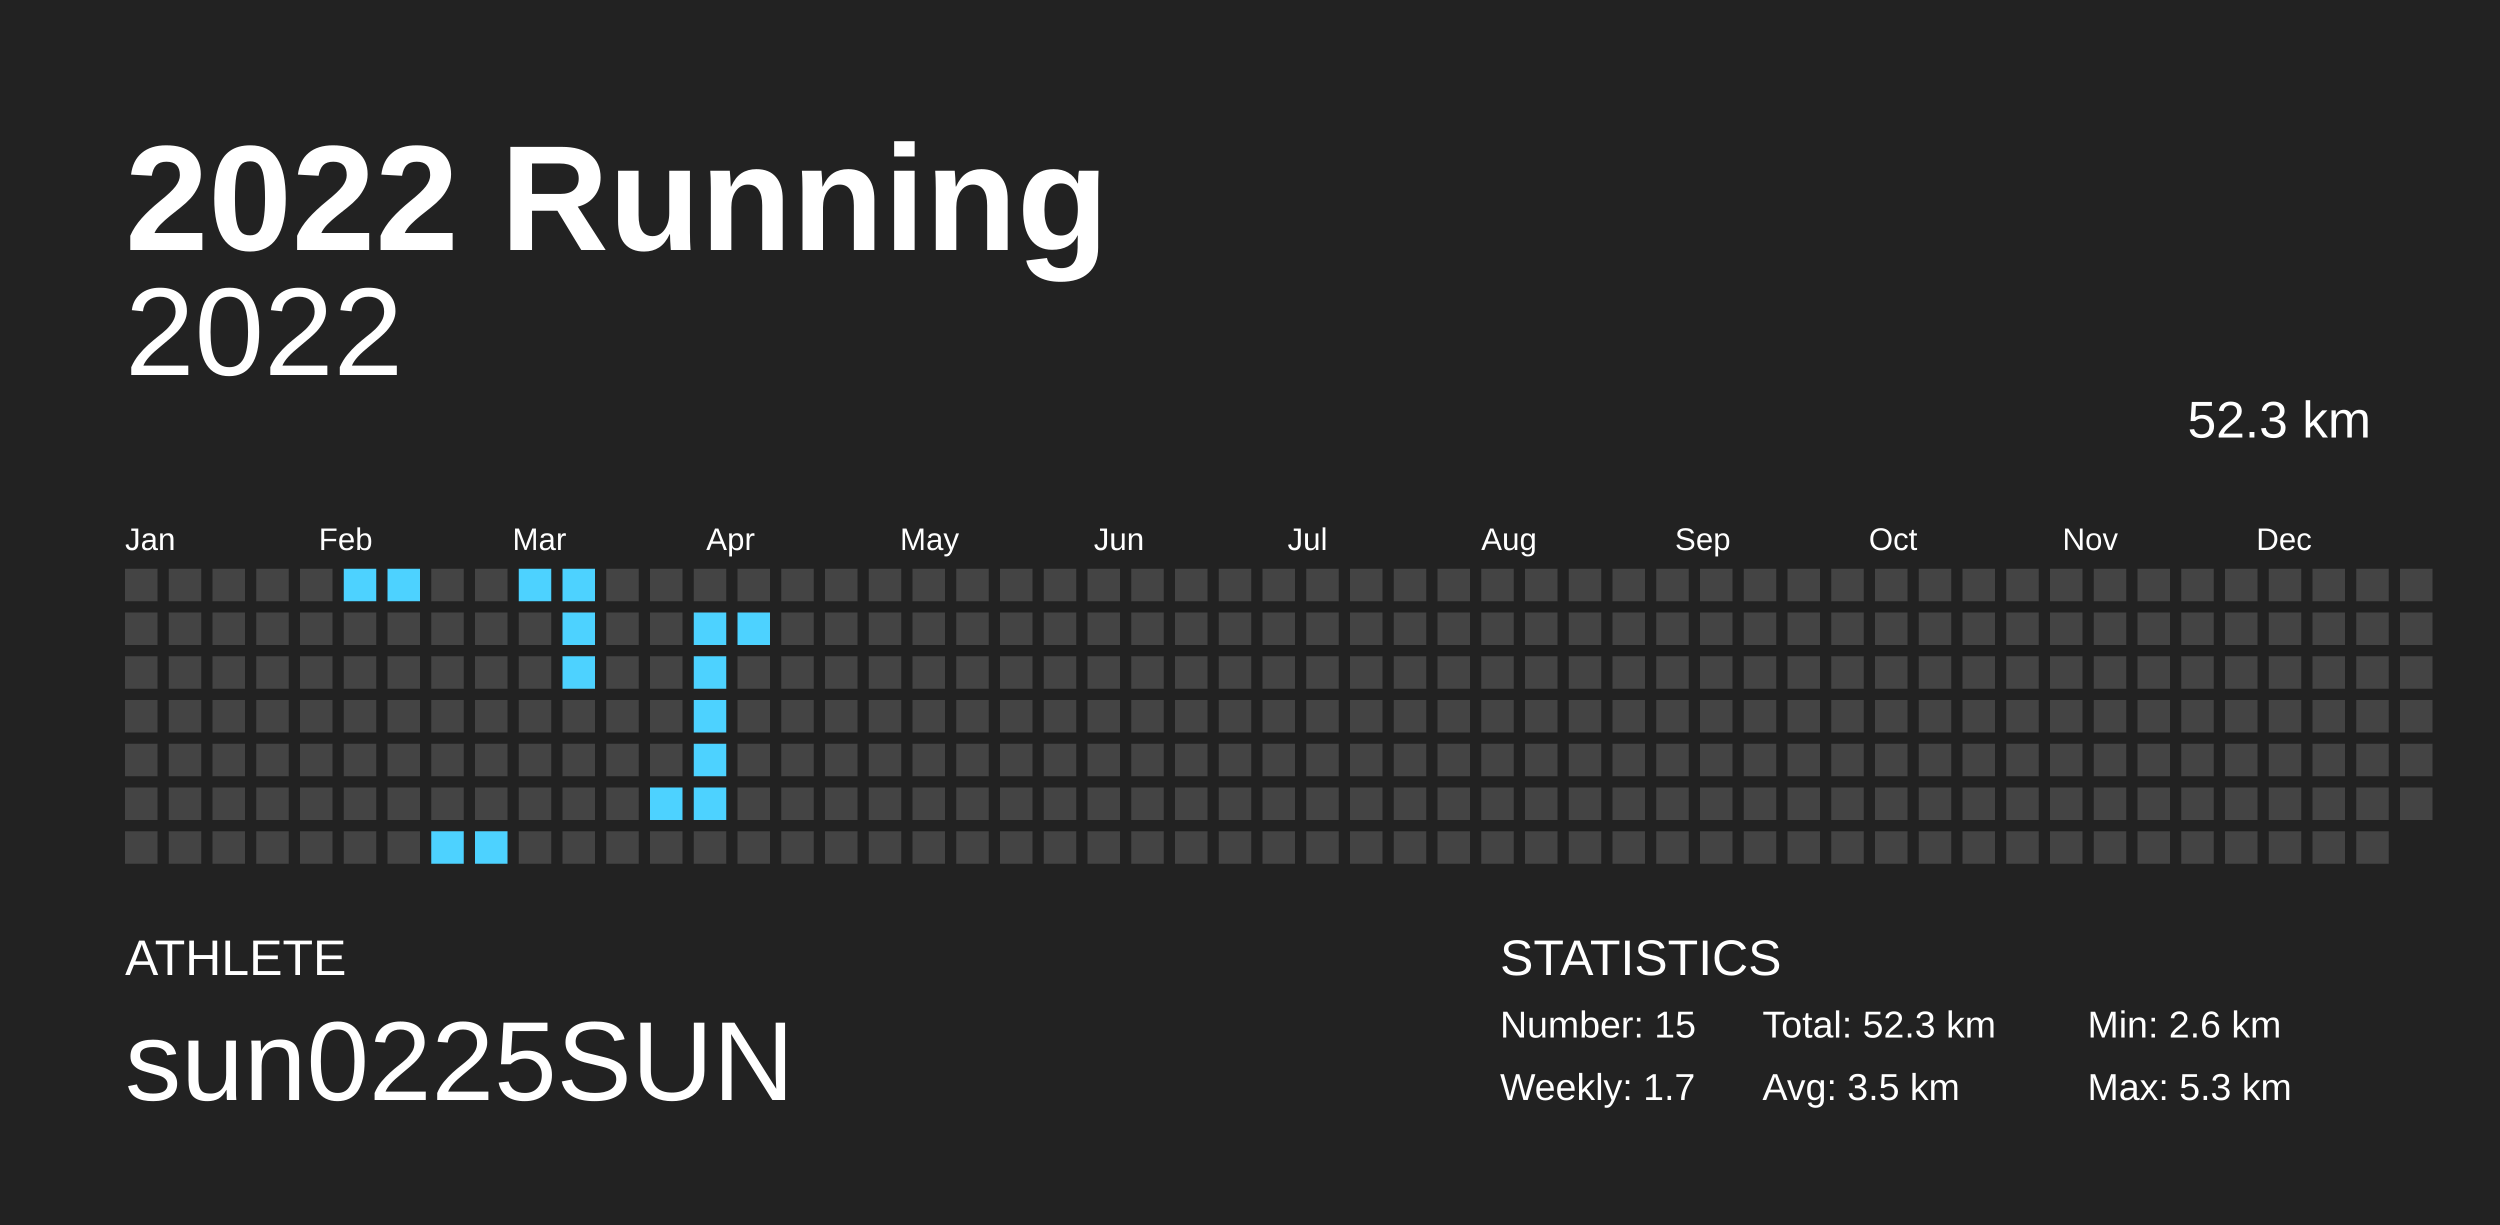
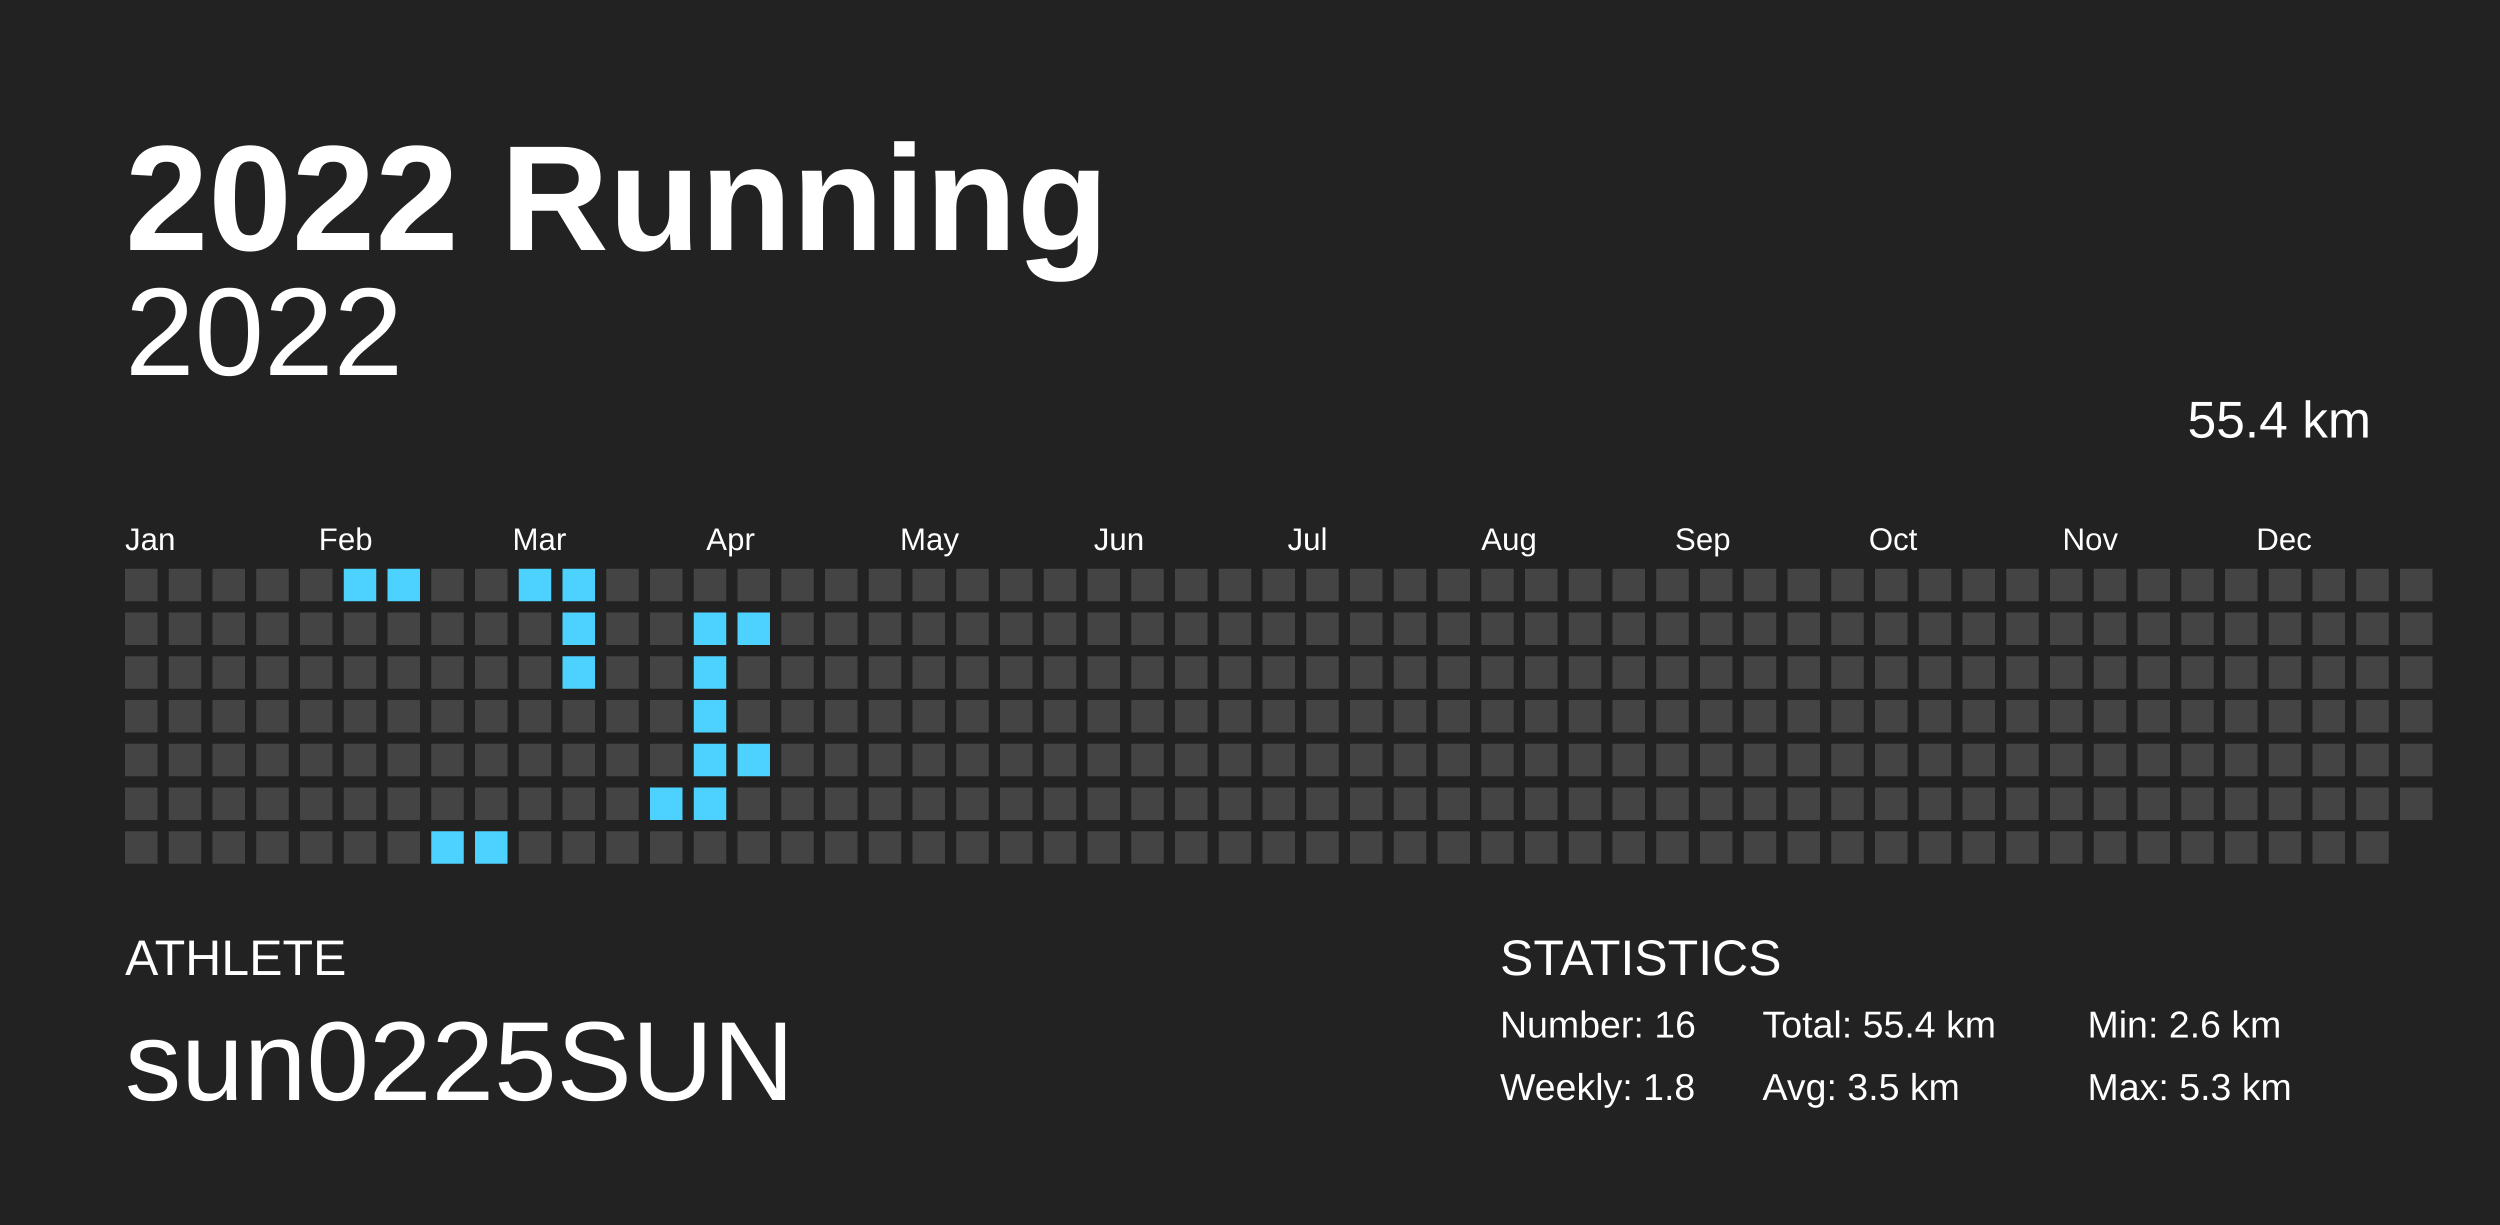
<svg xmlns="http://www.w3.org/2000/svg" baseProfile="full" height="98mm" version="1.1" viewBox="0,0,200,98" width="200mm">
  <defs />
  <rect fill="#222222" height="98" width="200" x="0" y="0" />
  <text fill="#FFFFFF" style="font-size:12px; font-family:Arial; font-weight:bold;" x="10" y="20">2022 Running</text>
  <text fill="#FFFFFF" style="font-size:4px; font-family:Arial" x="10" y="78">ATHLETE</text>
  <text fill="#FFFFFF" style="font-size:9px; font-family:Arial" x="10" y="88">sun0225SUN</text>
  <text fill="#FFFFFF" style="font-size:4px; font-family:Arial" x="120" y="78">STATISTICS</text>
-   <text fill="#FFFFFF" style="font-size:3px; font-family:Arial" x="120" y="83">Number: 15</text>
-   <text fill="#FFFFFF" style="font-size:3px; font-family:Arial" x="120" y="88">Weekly: 1.7</text>
-   <text fill="#FFFFFF" style="font-size:3px; font-family:Arial" x="141" y="83">Total: 52.3 km</text>
+   <text fill="#FFFFFF" style="font-size:3px; font-family:Arial" x="120" y="83">Number: 16</text>
+   <text fill="#FFFFFF" style="font-size:3px; font-family:Arial" x="120" y="88">Weekly: 1.8</text>
+   <text fill="#FFFFFF" style="font-size:3px; font-family:Arial" x="141" y="83">Total: 55.4 km</text>
  <text fill="#FFFFFF" style="font-size:3px; font-family:Arial" x="141" y="88">Avg: 3.5 km</text>
  <text fill="#FFFFFF" style="font-size:3px; font-family:Arial" x="167" y="83">Min: 2.6 km</text>
  <text fill="#FFFFFF" style="font-size:3px; font-family:Arial" x="167" y="88">Max: 5.3 km</text>
  <text alignment-baseline="hanging" fill="#FFFFFF" style="font-size:10.0px; font-family:Arial;" x="10" y="30">2022</text>
-   <text alignment-baseline="hanging" fill="#FFFFFF" style="font-size:4.125px; font-family:Arial;" x="175" y="35">52.3 km</text>
+   <text alignment-baseline="hanging" fill="#FFFFFF" style="font-size:4.125px; font-family:Arial;" x="175" y="35">55.4 km</text>
  <text fill="#FFFFFF" style="font-size:2.5px; font-family:Arial" x="10.0" y="44">Jan</text>
  <text fill="#FFFFFF" style="font-size:2.5px; font-family:Arial" x="25.5" y="44">Feb</text>
  <text fill="#FFFFFF" style="font-size:2.5px; font-family:Arial" x="41.0" y="44">Mar</text>
  <text fill="#FFFFFF" style="font-size:2.5px; font-family:Arial" x="56.5" y="44">Apr</text>
  <text fill="#FFFFFF" style="font-size:2.5px; font-family:Arial" x="72.0" y="44">May</text>
  <text fill="#FFFFFF" style="font-size:2.5px; font-family:Arial" x="87.5" y="44">Jun</text>
  <text fill="#FFFFFF" style="font-size:2.5px; font-family:Arial" x="103.0" y="44">Jul</text>
  <text fill="#FFFFFF" style="font-size:2.5px; font-family:Arial" x="118.5" y="44">Aug</text>
  <text fill="#FFFFFF" style="font-size:2.5px; font-family:Arial" x="134.0" y="44">Sep</text>
  <text fill="#FFFFFF" style="font-size:2.5px; font-family:Arial" x="149.5" y="44">Oct</text>
  <text fill="#FFFFFF" style="font-size:2.5px; font-family:Arial" x="165.0" y="44">Nov</text>
  <text fill="#FFFFFF" style="font-size:2.5px; font-family:Arial" x="180.5" y="44">Dec</text>
  <rect fill="#444444" height="2.6" width="2.6" x="10.0" y="45.5" />
  <rect fill="#444444" height="2.6" width="2.6" x="10.0" y="49.0" />
  <rect fill="#444444" height="2.6" width="2.6" x="10.0" y="52.5" />
  <rect fill="#444444" height="2.6" width="2.6" x="10.0" y="56.0" />
  <rect fill="#444444" height="2.6" width="2.6" x="10.0" y="59.5" />
  <rect fill="#444444" height="2.6" width="2.6" x="10.0" y="63.0" />
  <rect fill="#444444" height="2.6" width="2.6" x="10.0" y="66.5" />
  <rect fill="#444444" height="2.6" width="2.6" x="13.5" y="45.5" />
  <rect fill="#444444" height="2.6" width="2.6" x="13.5" y="49.0" />
  <rect fill="#444444" height="2.6" width="2.6" x="13.5" y="52.5" />
  <rect fill="#444444" height="2.6" width="2.6" x="13.5" y="56.0" />
  <rect fill="#444444" height="2.6" width="2.6" x="13.5" y="59.5" />
  <rect fill="#444444" height="2.6" width="2.6" x="13.5" y="63.0" />
  <rect fill="#444444" height="2.6" width="2.6" x="13.5" y="66.5" />
  <rect fill="#444444" height="2.6" width="2.6" x="17.0" y="45.5" />
  <rect fill="#444444" height="2.6" width="2.6" x="17.0" y="49.0" />
  <rect fill="#444444" height="2.6" width="2.6" x="17.0" y="52.5" />
  <rect fill="#444444" height="2.6" width="2.6" x="17.0" y="56.0" />
  <rect fill="#444444" height="2.6" width="2.6" x="17.0" y="59.5" />
  <rect fill="#444444" height="2.6" width="2.6" x="17.0" y="63.0" />
  <rect fill="#444444" height="2.6" width="2.6" x="17.0" y="66.5" />
  <rect fill="#444444" height="2.6" width="2.6" x="20.5" y="45.5" />
  <rect fill="#444444" height="2.6" width="2.6" x="20.5" y="49.0" />
  <rect fill="#444444" height="2.6" width="2.6" x="20.5" y="52.5" />
  <rect fill="#444444" height="2.6" width="2.6" x="20.5" y="56.0" />
  <rect fill="#444444" height="2.6" width="2.6" x="20.5" y="59.5" />
  <rect fill="#444444" height="2.6" width="2.6" x="20.5" y="63.0" />
  <rect fill="#444444" height="2.6" width="2.6" x="20.5" y="66.5" />
  <rect fill="#444444" height="2.6" width="2.6" x="24.0" y="45.5" />
  <rect fill="#444444" height="2.6" width="2.6" x="24.0" y="49.0" />
  <rect fill="#444444" height="2.6" width="2.6" x="24.0" y="52.5" />
  <rect fill="#444444" height="2.6" width="2.6" x="24.0" y="56.0" />
  <rect fill="#444444" height="2.6" width="2.6" x="24.0" y="59.5" />
  <rect fill="#444444" height="2.6" width="2.6" x="24.0" y="63.0" />
  <rect fill="#444444" height="2.6" width="2.6" x="24.0" y="66.5" />
  <rect fill="#4dd2ff" height="2.6" width="2.6" x="27.5" y="45.5" />
  <rect fill="#444444" height="2.6" width="2.6" x="27.5" y="49.0" />
  <rect fill="#444444" height="2.6" width="2.6" x="27.5" y="52.5" />
  <rect fill="#444444" height="2.6" width="2.6" x="27.5" y="56.0" />
  <rect fill="#444444" height="2.6" width="2.6" x="27.5" y="59.5" />
  <rect fill="#444444" height="2.6" width="2.6" x="27.5" y="63.0" />
  <rect fill="#444444" height="2.6" width="2.6" x="27.5" y="66.5" />
  <rect fill="#4dd2ff" height="2.6" width="2.6" x="31.0" y="45.5" />
  <rect fill="#444444" height="2.6" width="2.6" x="31.0" y="49.0" />
  <rect fill="#444444" height="2.6" width="2.6" x="31.0" y="52.5" />
  <rect fill="#444444" height="2.6" width="2.6" x="31.0" y="56.0" />
  <rect fill="#444444" height="2.6" width="2.6" x="31.0" y="59.5" />
  <rect fill="#444444" height="2.6" width="2.6" x="31.0" y="63.0" />
  <rect fill="#444444" height="2.6" width="2.6" x="31.0" y="66.5" />
  <rect fill="#444444" height="2.6" width="2.6" x="34.5" y="45.5" />
  <rect fill="#444444" height="2.6" width="2.6" x="34.5" y="49.0" />
  <rect fill="#444444" height="2.6" width="2.6" x="34.5" y="52.5" />
  <rect fill="#444444" height="2.6" width="2.6" x="34.5" y="56.0" />
  <rect fill="#444444" height="2.6" width="2.6" x="34.5" y="59.5" />
  <rect fill="#444444" height="2.6" width="2.6" x="34.5" y="63.0" />
  <rect fill="#4dd2ff" height="2.6" width="2.6" x="34.5" y="66.5" />
  <rect fill="#444444" height="2.6" width="2.6" x="38.0" y="45.5" />
  <rect fill="#444444" height="2.6" width="2.6" x="38.0" y="49.0" />
  <rect fill="#444444" height="2.6" width="2.6" x="38.0" y="52.5" />
  <rect fill="#444444" height="2.6" width="2.6" x="38.0" y="56.0" />
  <rect fill="#444444" height="2.6" width="2.6" x="38.0" y="59.5" />
  <rect fill="#444444" height="2.6" width="2.6" x="38.0" y="63.0" />
  <rect fill="#4dd2ff" height="2.6" width="2.6" x="38.0" y="66.5" />
  <rect fill="#4dd2ff" height="2.6" width="2.6" x="41.5" y="45.5" />
  <rect fill="#444444" height="2.6" width="2.6" x="41.5" y="49.0" />
  <rect fill="#444444" height="2.6" width="2.6" x="41.5" y="52.5" />
  <rect fill="#444444" height="2.6" width="2.6" x="41.5" y="56.0" />
  <rect fill="#444444" height="2.6" width="2.6" x="41.5" y="59.5" />
  <rect fill="#444444" height="2.6" width="2.6" x="41.5" y="63.0" />
  <rect fill="#444444" height="2.6" width="2.6" x="41.5" y="66.5" />
  <rect fill="#4dd2ff" height="2.6" width="2.6" x="45.0" y="45.5" />
  <rect fill="#4dd2ff" height="2.6" width="2.6" x="45.0" y="49.0" />
  <rect fill="#4dd2ff" height="2.6" width="2.6" x="45.0" y="52.5" />
  <rect fill="#444444" height="2.6" width="2.6" x="45.0" y="56.0" />
  <rect fill="#444444" height="2.6" width="2.6" x="45.0" y="59.5" />
  <rect fill="#444444" height="2.6" width="2.6" x="45.0" y="63.0" />
  <rect fill="#444444" height="2.6" width="2.6" x="45.0" y="66.5" />
  <rect fill="#444444" height="2.6" width="2.6" x="48.5" y="45.5" />
  <rect fill="#444444" height="2.6" width="2.6" x="48.5" y="49.0" />
  <rect fill="#444444" height="2.6" width="2.6" x="48.5" y="52.5" />
  <rect fill="#444444" height="2.6" width="2.6" x="48.5" y="56.0" />
  <rect fill="#444444" height="2.6" width="2.6" x="48.5" y="59.5" />
  <rect fill="#444444" height="2.6" width="2.6" x="48.5" y="63.0" />
  <rect fill="#444444" height="2.6" width="2.6" x="48.5" y="66.5" />
  <rect fill="#444444" height="2.6" width="2.6" x="52.0" y="45.5" />
  <rect fill="#444444" height="2.6" width="2.6" x="52.0" y="49.0" />
  <rect fill="#444444" height="2.6" width="2.6" x="52.0" y="52.5" />
  <rect fill="#444444" height="2.6" width="2.6" x="52.0" y="56.0" />
  <rect fill="#444444" height="2.6" width="2.6" x="52.0" y="59.5" />
  <rect fill="#4dd2ff" height="2.6" width="2.6" x="52.0" y="63.0" />
  <rect fill="#444444" height="2.6" width="2.6" x="52.0" y="66.5" />
  <rect fill="#444444" height="2.6" width="2.6" x="55.5" y="45.5" />
  <rect fill="#4dd2ff" height="2.6" width="2.6" x="55.5" y="49.0" />
  <rect fill="#4dd2ff" height="2.6" width="2.6" x="55.5" y="52.5" />
  <rect fill="#4dd2ff" height="2.6" width="2.6" x="55.5" y="56.0" />
  <rect fill="#4dd2ff" height="2.6" width="2.6" x="55.5" y="59.5" />
  <rect fill="#4dd2ff" height="2.6" width="2.6" x="55.5" y="63.0" />
  <rect fill="#444444" height="2.6" width="2.6" x="55.5" y="66.5" />
  <rect fill="#444444" height="2.6" width="2.6" x="59.0" y="45.5" />
  <rect fill="#4dd2ff" height="2.6" width="2.6" x="59.0" y="49.0" />
  <rect fill="#444444" height="2.6" width="2.6" x="59.0" y="52.5" />
  <rect fill="#444444" height="2.6" width="2.6" x="59.0" y="56.0" />
-   <rect fill="#444444" height="2.6" width="2.6" x="59.0" y="59.5" />
+   <rect fill="#4dd2ff" height="2.6" width="2.6" x="59.0" y="59.5" />
  <rect fill="#444444" height="2.6" width="2.6" x="59.0" y="63.0" />
  <rect fill="#444444" height="2.6" width="2.6" x="59.0" y="66.5" />
  <rect fill="#444444" height="2.6" width="2.6" x="62.5" y="45.5" />
  <rect fill="#444444" height="2.6" width="2.6" x="62.5" y="49.0" />
  <rect fill="#444444" height="2.6" width="2.6" x="62.5" y="52.5" />
  <rect fill="#444444" height="2.6" width="2.6" x="62.5" y="56.0" />
  <rect fill="#444444" height="2.6" width="2.6" x="62.5" y="59.5" />
  <rect fill="#444444" height="2.6" width="2.6" x="62.5" y="63.0" />
  <rect fill="#444444" height="2.6" width="2.6" x="62.5" y="66.5" />
  <rect fill="#444444" height="2.6" width="2.6" x="66.0" y="45.5" />
  <rect fill="#444444" height="2.6" width="2.6" x="66.0" y="49.0" />
  <rect fill="#444444" height="2.6" width="2.6" x="66.0" y="52.5" />
  <rect fill="#444444" height="2.6" width="2.6" x="66.0" y="56.0" />
  <rect fill="#444444" height="2.6" width="2.6" x="66.0" y="59.5" />
  <rect fill="#444444" height="2.6" width="2.6" x="66.0" y="63.0" />
  <rect fill="#444444" height="2.6" width="2.6" x="66.0" y="66.5" />
  <rect fill="#444444" height="2.6" width="2.6" x="69.5" y="45.5" />
  <rect fill="#444444" height="2.6" width="2.6" x="69.5" y="49.0" />
  <rect fill="#444444" height="2.6" width="2.6" x="69.5" y="52.5" />
  <rect fill="#444444" height="2.6" width="2.6" x="69.5" y="56.0" />
  <rect fill="#444444" height="2.6" width="2.6" x="69.5" y="59.5" />
  <rect fill="#444444" height="2.6" width="2.6" x="69.5" y="63.0" />
  <rect fill="#444444" height="2.6" width="2.6" x="69.5" y="66.5" />
  <rect fill="#444444" height="2.6" width="2.6" x="73.0" y="45.5" />
  <rect fill="#444444" height="2.6" width="2.6" x="73.0" y="49.0" />
  <rect fill="#444444" height="2.6" width="2.6" x="73.0" y="52.5" />
  <rect fill="#444444" height="2.6" width="2.6" x="73.0" y="56.0" />
  <rect fill="#444444" height="2.6" width="2.6" x="73.0" y="59.5" />
  <rect fill="#444444" height="2.6" width="2.6" x="73.0" y="63.0" />
  <rect fill="#444444" height="2.6" width="2.6" x="73.0" y="66.5" />
  <rect fill="#444444" height="2.6" width="2.6" x="76.5" y="45.5" />
  <rect fill="#444444" height="2.6" width="2.6" x="76.5" y="49.0" />
  <rect fill="#444444" height="2.6" width="2.6" x="76.5" y="52.5" />
  <rect fill="#444444" height="2.6" width="2.6" x="76.5" y="56.0" />
  <rect fill="#444444" height="2.6" width="2.6" x="76.5" y="59.5" />
  <rect fill="#444444" height="2.6" width="2.6" x="76.5" y="63.0" />
  <rect fill="#444444" height="2.6" width="2.6" x="76.5" y="66.5" />
  <rect fill="#444444" height="2.6" width="2.6" x="80.0" y="45.5" />
  <rect fill="#444444" height="2.6" width="2.6" x="80.0" y="49.0" />
  <rect fill="#444444" height="2.6" width="2.6" x="80.0" y="52.5" />
  <rect fill="#444444" height="2.6" width="2.6" x="80.0" y="56.0" />
  <rect fill="#444444" height="2.6" width="2.6" x="80.0" y="59.5" />
  <rect fill="#444444" height="2.6" width="2.6" x="80.0" y="63.0" />
  <rect fill="#444444" height="2.6" width="2.6" x="80.0" y="66.5" />
  <rect fill="#444444" height="2.6" width="2.6" x="83.5" y="45.5" />
  <rect fill="#444444" height="2.6" width="2.6" x="83.5" y="49.0" />
  <rect fill="#444444" height="2.6" width="2.6" x="83.5" y="52.5" />
  <rect fill="#444444" height="2.6" width="2.6" x="83.5" y="56.0" />
  <rect fill="#444444" height="2.6" width="2.6" x="83.5" y="59.5" />
  <rect fill="#444444" height="2.6" width="2.6" x="83.5" y="63.0" />
  <rect fill="#444444" height="2.6" width="2.6" x="83.5" y="66.5" />
  <rect fill="#444444" height="2.6" width="2.6" x="87.0" y="45.5" />
  <rect fill="#444444" height="2.6" width="2.6" x="87.0" y="49.0" />
  <rect fill="#444444" height="2.6" width="2.6" x="87.0" y="52.5" />
  <rect fill="#444444" height="2.6" width="2.6" x="87.0" y="56.0" />
  <rect fill="#444444" height="2.6" width="2.6" x="87.0" y="59.5" />
  <rect fill="#444444" height="2.6" width="2.6" x="87.0" y="63.0" />
  <rect fill="#444444" height="2.6" width="2.6" x="87.0" y="66.5" />
  <rect fill="#444444" height="2.6" width="2.6" x="90.5" y="45.5" />
  <rect fill="#444444" height="2.6" width="2.6" x="90.5" y="49.0" />
  <rect fill="#444444" height="2.6" width="2.6" x="90.5" y="52.5" />
  <rect fill="#444444" height="2.6" width="2.6" x="90.5" y="56.0" />
  <rect fill="#444444" height="2.6" width="2.6" x="90.5" y="59.5" />
  <rect fill="#444444" height="2.6" width="2.6" x="90.5" y="63.0" />
  <rect fill="#444444" height="2.6" width="2.6" x="90.5" y="66.5" />
  <rect fill="#444444" height="2.6" width="2.6" x="94.0" y="45.5" />
  <rect fill="#444444" height="2.6" width="2.6" x="94.0" y="49.0" />
  <rect fill="#444444" height="2.6" width="2.6" x="94.0" y="52.5" />
  <rect fill="#444444" height="2.6" width="2.6" x="94.0" y="56.0" />
  <rect fill="#444444" height="2.6" width="2.6" x="94.0" y="59.5" />
  <rect fill="#444444" height="2.6" width="2.6" x="94.0" y="63.0" />
  <rect fill="#444444" height="2.6" width="2.6" x="94.0" y="66.5" />
  <rect fill="#444444" height="2.6" width="2.6" x="97.5" y="45.5" />
  <rect fill="#444444" height="2.6" width="2.6" x="97.5" y="49.0" />
  <rect fill="#444444" height="2.6" width="2.6" x="97.5" y="52.5" />
  <rect fill="#444444" height="2.6" width="2.6" x="97.5" y="56.0" />
  <rect fill="#444444" height="2.6" width="2.6" x="97.5" y="59.5" />
  <rect fill="#444444" height="2.6" width="2.6" x="97.5" y="63.0" />
  <rect fill="#444444" height="2.6" width="2.6" x="97.5" y="66.5" />
  <rect fill="#444444" height="2.6" width="2.6" x="101.0" y="45.5" />
  <rect fill="#444444" height="2.6" width="2.6" x="101.0" y="49.0" />
  <rect fill="#444444" height="2.6" width="2.6" x="101.0" y="52.5" />
  <rect fill="#444444" height="2.6" width="2.6" x="101.0" y="56.0" />
  <rect fill="#444444" height="2.6" width="2.6" x="101.0" y="59.5" />
  <rect fill="#444444" height="2.6" width="2.6" x="101.0" y="63.0" />
  <rect fill="#444444" height="2.6" width="2.6" x="101.0" y="66.5" />
  <rect fill="#444444" height="2.6" width="2.6" x="104.5" y="45.5" />
  <rect fill="#444444" height="2.6" width="2.6" x="104.5" y="49.0" />
  <rect fill="#444444" height="2.6" width="2.6" x="104.5" y="52.5" />
  <rect fill="#444444" height="2.6" width="2.6" x="104.5" y="56.0" />
  <rect fill="#444444" height="2.6" width="2.6" x="104.5" y="59.5" />
  <rect fill="#444444" height="2.6" width="2.6" x="104.5" y="63.0" />
  <rect fill="#444444" height="2.6" width="2.6" x="104.5" y="66.5" />
  <rect fill="#444444" height="2.6" width="2.6" x="108.0" y="45.5" />
  <rect fill="#444444" height="2.6" width="2.6" x="108.0" y="49.0" />
  <rect fill="#444444" height="2.6" width="2.6" x="108.0" y="52.5" />
  <rect fill="#444444" height="2.6" width="2.6" x="108.0" y="56.0" />
  <rect fill="#444444" height="2.6" width="2.6" x="108.0" y="59.5" />
  <rect fill="#444444" height="2.6" width="2.6" x="108.0" y="63.0" />
  <rect fill="#444444" height="2.6" width="2.6" x="108.0" y="66.5" />
  <rect fill="#444444" height="2.6" width="2.6" x="111.5" y="45.5" />
  <rect fill="#444444" height="2.6" width="2.6" x="111.5" y="49.0" />
  <rect fill="#444444" height="2.6" width="2.6" x="111.5" y="52.5" />
  <rect fill="#444444" height="2.6" width="2.6" x="111.5" y="56.0" />
  <rect fill="#444444" height="2.6" width="2.6" x="111.5" y="59.5" />
  <rect fill="#444444" height="2.6" width="2.6" x="111.5" y="63.0" />
  <rect fill="#444444" height="2.6" width="2.6" x="111.5" y="66.5" />
  <rect fill="#444444" height="2.6" width="2.6" x="115.0" y="45.5" />
  <rect fill="#444444" height="2.6" width="2.6" x="115.0" y="49.0" />
  <rect fill="#444444" height="2.6" width="2.6" x="115.0" y="52.5" />
  <rect fill="#444444" height="2.6" width="2.6" x="115.0" y="56.0" />
  <rect fill="#444444" height="2.6" width="2.6" x="115.0" y="59.5" />
  <rect fill="#444444" height="2.6" width="2.6" x="115.0" y="63.0" />
  <rect fill="#444444" height="2.6" width="2.6" x="115.0" y="66.5" />
  <rect fill="#444444" height="2.6" width="2.6" x="118.5" y="45.5" />
  <rect fill="#444444" height="2.6" width="2.6" x="118.5" y="49.0" />
  <rect fill="#444444" height="2.6" width="2.6" x="118.5" y="52.5" />
  <rect fill="#444444" height="2.6" width="2.6" x="118.5" y="56.0" />
  <rect fill="#444444" height="2.6" width="2.6" x="118.5" y="59.5" />
  <rect fill="#444444" height="2.6" width="2.6" x="118.5" y="63.0" />
  <rect fill="#444444" height="2.6" width="2.6" x="118.5" y="66.5" />
  <rect fill="#444444" height="2.6" width="2.6" x="122.0" y="45.5" />
  <rect fill="#444444" height="2.6" width="2.6" x="122.0" y="49.0" />
  <rect fill="#444444" height="2.6" width="2.6" x="122.0" y="52.5" />
  <rect fill="#444444" height="2.6" width="2.6" x="122.0" y="56.0" />
  <rect fill="#444444" height="2.6" width="2.6" x="122.0" y="59.5" />
  <rect fill="#444444" height="2.6" width="2.6" x="122.0" y="63.0" />
  <rect fill="#444444" height="2.6" width="2.6" x="122.0" y="66.5" />
  <rect fill="#444444" height="2.6" width="2.6" x="125.5" y="45.5" />
  <rect fill="#444444" height="2.6" width="2.6" x="125.5" y="49.0" />
  <rect fill="#444444" height="2.6" width="2.6" x="125.5" y="52.5" />
  <rect fill="#444444" height="2.6" width="2.6" x="125.5" y="56.0" />
  <rect fill="#444444" height="2.6" width="2.6" x="125.5" y="59.5" />
  <rect fill="#444444" height="2.6" width="2.6" x="125.5" y="63.0" />
  <rect fill="#444444" height="2.6" width="2.6" x="125.5" y="66.5" />
  <rect fill="#444444" height="2.6" width="2.6" x="129.0" y="45.5" />
  <rect fill="#444444" height="2.6" width="2.6" x="129.0" y="49.0" />
  <rect fill="#444444" height="2.6" width="2.6" x="129.0" y="52.5" />
  <rect fill="#444444" height="2.6" width="2.6" x="129.0" y="56.0" />
  <rect fill="#444444" height="2.6" width="2.6" x="129.0" y="59.5" />
  <rect fill="#444444" height="2.6" width="2.6" x="129.0" y="63.0" />
  <rect fill="#444444" height="2.6" width="2.6" x="129.0" y="66.5" />
  <rect fill="#444444" height="2.6" width="2.6" x="132.5" y="45.5" />
  <rect fill="#444444" height="2.6" width="2.6" x="132.5" y="49.0" />
  <rect fill="#444444" height="2.6" width="2.6" x="132.5" y="52.5" />
  <rect fill="#444444" height="2.6" width="2.6" x="132.5" y="56.0" />
  <rect fill="#444444" height="2.6" width="2.6" x="132.5" y="59.5" />
  <rect fill="#444444" height="2.6" width="2.6" x="132.5" y="63.0" />
  <rect fill="#444444" height="2.6" width="2.6" x="132.5" y="66.5" />
  <rect fill="#444444" height="2.6" width="2.6" x="136.0" y="45.5" />
  <rect fill="#444444" height="2.6" width="2.6" x="136.0" y="49.0" />
  <rect fill="#444444" height="2.6" width="2.6" x="136.0" y="52.5" />
  <rect fill="#444444" height="2.6" width="2.6" x="136.0" y="56.0" />
  <rect fill="#444444" height="2.6" width="2.6" x="136.0" y="59.5" />
  <rect fill="#444444" height="2.6" width="2.6" x="136.0" y="63.0" />
  <rect fill="#444444" height="2.6" width="2.6" x="136.0" y="66.5" />
  <rect fill="#444444" height="2.6" width="2.6" x="139.5" y="45.5" />
  <rect fill="#444444" height="2.6" width="2.6" x="139.5" y="49.0" />
  <rect fill="#444444" height="2.6" width="2.6" x="139.5" y="52.5" />
  <rect fill="#444444" height="2.6" width="2.6" x="139.5" y="56.0" />
  <rect fill="#444444" height="2.6" width="2.6" x="139.5" y="59.5" />
  <rect fill="#444444" height="2.6" width="2.6" x="139.5" y="63.0" />
  <rect fill="#444444" height="2.6" width="2.6" x="139.5" y="66.5" />
  <rect fill="#444444" height="2.6" width="2.6" x="143.0" y="45.5" />
  <rect fill="#444444" height="2.6" width="2.6" x="143.0" y="49.0" />
  <rect fill="#444444" height="2.6" width="2.6" x="143.0" y="52.5" />
  <rect fill="#444444" height="2.6" width="2.6" x="143.0" y="56.0" />
  <rect fill="#444444" height="2.6" width="2.6" x="143.0" y="59.5" />
  <rect fill="#444444" height="2.6" width="2.6" x="143.0" y="63.0" />
  <rect fill="#444444" height="2.6" width="2.6" x="143.0" y="66.5" />
  <rect fill="#444444" height="2.6" width="2.6" x="146.5" y="45.5" />
  <rect fill="#444444" height="2.6" width="2.6" x="146.5" y="49.0" />
  <rect fill="#444444" height="2.6" width="2.6" x="146.5" y="52.5" />
  <rect fill="#444444" height="2.6" width="2.6" x="146.5" y="56.0" />
  <rect fill="#444444" height="2.6" width="2.6" x="146.5" y="59.5" />
  <rect fill="#444444" height="2.6" width="2.6" x="146.5" y="63.0" />
  <rect fill="#444444" height="2.6" width="2.6" x="146.5" y="66.5" />
  <rect fill="#444444" height="2.6" width="2.6" x="150.0" y="45.5" />
  <rect fill="#444444" height="2.6" width="2.6" x="150.0" y="49.0" />
  <rect fill="#444444" height="2.6" width="2.6" x="150.0" y="52.5" />
  <rect fill="#444444" height="2.6" width="2.6" x="150.0" y="56.0" />
  <rect fill="#444444" height="2.6" width="2.6" x="150.0" y="59.5" />
  <rect fill="#444444" height="2.6" width="2.6" x="150.0" y="63.0" />
  <rect fill="#444444" height="2.6" width="2.6" x="150.0" y="66.5" />
  <rect fill="#444444" height="2.6" width="2.6" x="153.5" y="45.5" />
  <rect fill="#444444" height="2.6" width="2.6" x="153.5" y="49.0" />
  <rect fill="#444444" height="2.6" width="2.6" x="153.5" y="52.5" />
  <rect fill="#444444" height="2.6" width="2.6" x="153.5" y="56.0" />
  <rect fill="#444444" height="2.6" width="2.6" x="153.5" y="59.5" />
  <rect fill="#444444" height="2.6" width="2.6" x="153.5" y="63.0" />
  <rect fill="#444444" height="2.6" width="2.6" x="153.5" y="66.5" />
  <rect fill="#444444" height="2.6" width="2.6" x="157.0" y="45.5" />
  <rect fill="#444444" height="2.6" width="2.6" x="157.0" y="49.0" />
  <rect fill="#444444" height="2.6" width="2.6" x="157.0" y="52.5" />
  <rect fill="#444444" height="2.6" width="2.6" x="157.0" y="56.0" />
  <rect fill="#444444" height="2.6" width="2.6" x="157.0" y="59.5" />
  <rect fill="#444444" height="2.6" width="2.6" x="157.0" y="63.0" />
  <rect fill="#444444" height="2.6" width="2.6" x="157.0" y="66.5" />
  <rect fill="#444444" height="2.6" width="2.6" x="160.5" y="45.5" />
  <rect fill="#444444" height="2.6" width="2.6" x="160.5" y="49.0" />
  <rect fill="#444444" height="2.6" width="2.6" x="160.5" y="52.5" />
  <rect fill="#444444" height="2.6" width="2.6" x="160.5" y="56.0" />
  <rect fill="#444444" height="2.6" width="2.6" x="160.5" y="59.5" />
  <rect fill="#444444" height="2.6" width="2.6" x="160.5" y="63.0" />
  <rect fill="#444444" height="2.6" width="2.6" x="160.5" y="66.5" />
  <rect fill="#444444" height="2.6" width="2.6" x="164.0" y="45.5" />
  <rect fill="#444444" height="2.6" width="2.6" x="164.0" y="49.0" />
  <rect fill="#444444" height="2.6" width="2.6" x="164.0" y="52.5" />
  <rect fill="#444444" height="2.6" width="2.6" x="164.0" y="56.0" />
  <rect fill="#444444" height="2.6" width="2.6" x="164.0" y="59.5" />
  <rect fill="#444444" height="2.6" width="2.6" x="164.0" y="63.0" />
  <rect fill="#444444" height="2.6" width="2.6" x="164.0" y="66.5" />
  <rect fill="#444444" height="2.6" width="2.6" x="167.5" y="45.5" />
  <rect fill="#444444" height="2.6" width="2.6" x="167.5" y="49.0" />
  <rect fill="#444444" height="2.6" width="2.6" x="167.5" y="52.5" />
  <rect fill="#444444" height="2.6" width="2.6" x="167.5" y="56.0" />
  <rect fill="#444444" height="2.6" width="2.6" x="167.5" y="59.5" />
  <rect fill="#444444" height="2.6" width="2.6" x="167.5" y="63.0" />
  <rect fill="#444444" height="2.6" width="2.6" x="167.5" y="66.5" />
  <rect fill="#444444" height="2.6" width="2.6" x="171.0" y="45.5" />
  <rect fill="#444444" height="2.6" width="2.6" x="171.0" y="49.0" />
  <rect fill="#444444" height="2.6" width="2.6" x="171.0" y="52.5" />
  <rect fill="#444444" height="2.6" width="2.6" x="171.0" y="56.0" />
  <rect fill="#444444" height="2.6" width="2.6" x="171.0" y="59.5" />
  <rect fill="#444444" height="2.6" width="2.6" x="171.0" y="63.0" />
  <rect fill="#444444" height="2.6" width="2.6" x="171.0" y="66.5" />
  <rect fill="#444444" height="2.6" width="2.6" x="174.5" y="45.5" />
  <rect fill="#444444" height="2.6" width="2.6" x="174.5" y="49.0" />
  <rect fill="#444444" height="2.6" width="2.6" x="174.5" y="52.5" />
  <rect fill="#444444" height="2.6" width="2.6" x="174.5" y="56.0" />
  <rect fill="#444444" height="2.6" width="2.6" x="174.5" y="59.5" />
  <rect fill="#444444" height="2.6" width="2.6" x="174.5" y="63.0" />
  <rect fill="#444444" height="2.6" width="2.6" x="174.5" y="66.5" />
  <rect fill="#444444" height="2.6" width="2.6" x="178.0" y="45.5" />
  <rect fill="#444444" height="2.6" width="2.6" x="178.0" y="49.0" />
  <rect fill="#444444" height="2.6" width="2.6" x="178.0" y="52.5" />
  <rect fill="#444444" height="2.6" width="2.6" x="178.0" y="56.0" />
  <rect fill="#444444" height="2.6" width="2.6" x="178.0" y="59.5" />
  <rect fill="#444444" height="2.6" width="2.6" x="178.0" y="63.0" />
  <rect fill="#444444" height="2.6" width="2.6" x="178.0" y="66.5" />
  <rect fill="#444444" height="2.6" width="2.6" x="181.5" y="45.5" />
  <rect fill="#444444" height="2.6" width="2.6" x="181.5" y="49.0" />
  <rect fill="#444444" height="2.6" width="2.6" x="181.5" y="52.5" />
  <rect fill="#444444" height="2.6" width="2.6" x="181.5" y="56.0" />
  <rect fill="#444444" height="2.6" width="2.6" x="181.5" y="59.5" />
  <rect fill="#444444" height="2.6" width="2.6" x="181.5" y="63.0" />
  <rect fill="#444444" height="2.6" width="2.6" x="181.5" y="66.5" />
  <rect fill="#444444" height="2.6" width="2.6" x="185.0" y="45.5" />
  <rect fill="#444444" height="2.6" width="2.6" x="185.0" y="49.0" />
  <rect fill="#444444" height="2.6" width="2.6" x="185.0" y="52.5" />
  <rect fill="#444444" height="2.6" width="2.6" x="185.0" y="56.0" />
  <rect fill="#444444" height="2.6" width="2.6" x="185.0" y="59.5" />
  <rect fill="#444444" height="2.6" width="2.6" x="185.0" y="63.0" />
  <rect fill="#444444" height="2.6" width="2.6" x="185.0" y="66.5" />
  <rect fill="#444444" height="2.6" width="2.6" x="188.5" y="45.5" />
  <rect fill="#444444" height="2.6" width="2.6" x="188.5" y="49.0" />
  <rect fill="#444444" height="2.6" width="2.6" x="188.5" y="52.5" />
  <rect fill="#444444" height="2.6" width="2.6" x="188.5" y="56.0" />
  <rect fill="#444444" height="2.6" width="2.6" x="188.5" y="59.5" />
  <rect fill="#444444" height="2.6" width="2.6" x="188.5" y="63.0" />
  <rect fill="#444444" height="2.6" width="2.6" x="188.5" y="66.5" />
  <rect fill="#444444" height="2.6" width="2.6" x="192.0" y="45.5" />
  <rect fill="#444444" height="2.6" width="2.6" x="192.0" y="49.0" />
  <rect fill="#444444" height="2.6" width="2.6" x="192.0" y="52.5" />
  <rect fill="#444444" height="2.6" width="2.6" x="192.0" y="56.0" />
  <rect fill="#444444" height="2.6" width="2.6" x="192.0" y="59.5" />
  <rect fill="#444444" height="2.6" width="2.6" x="192.0" y="63.0" />
</svg>
